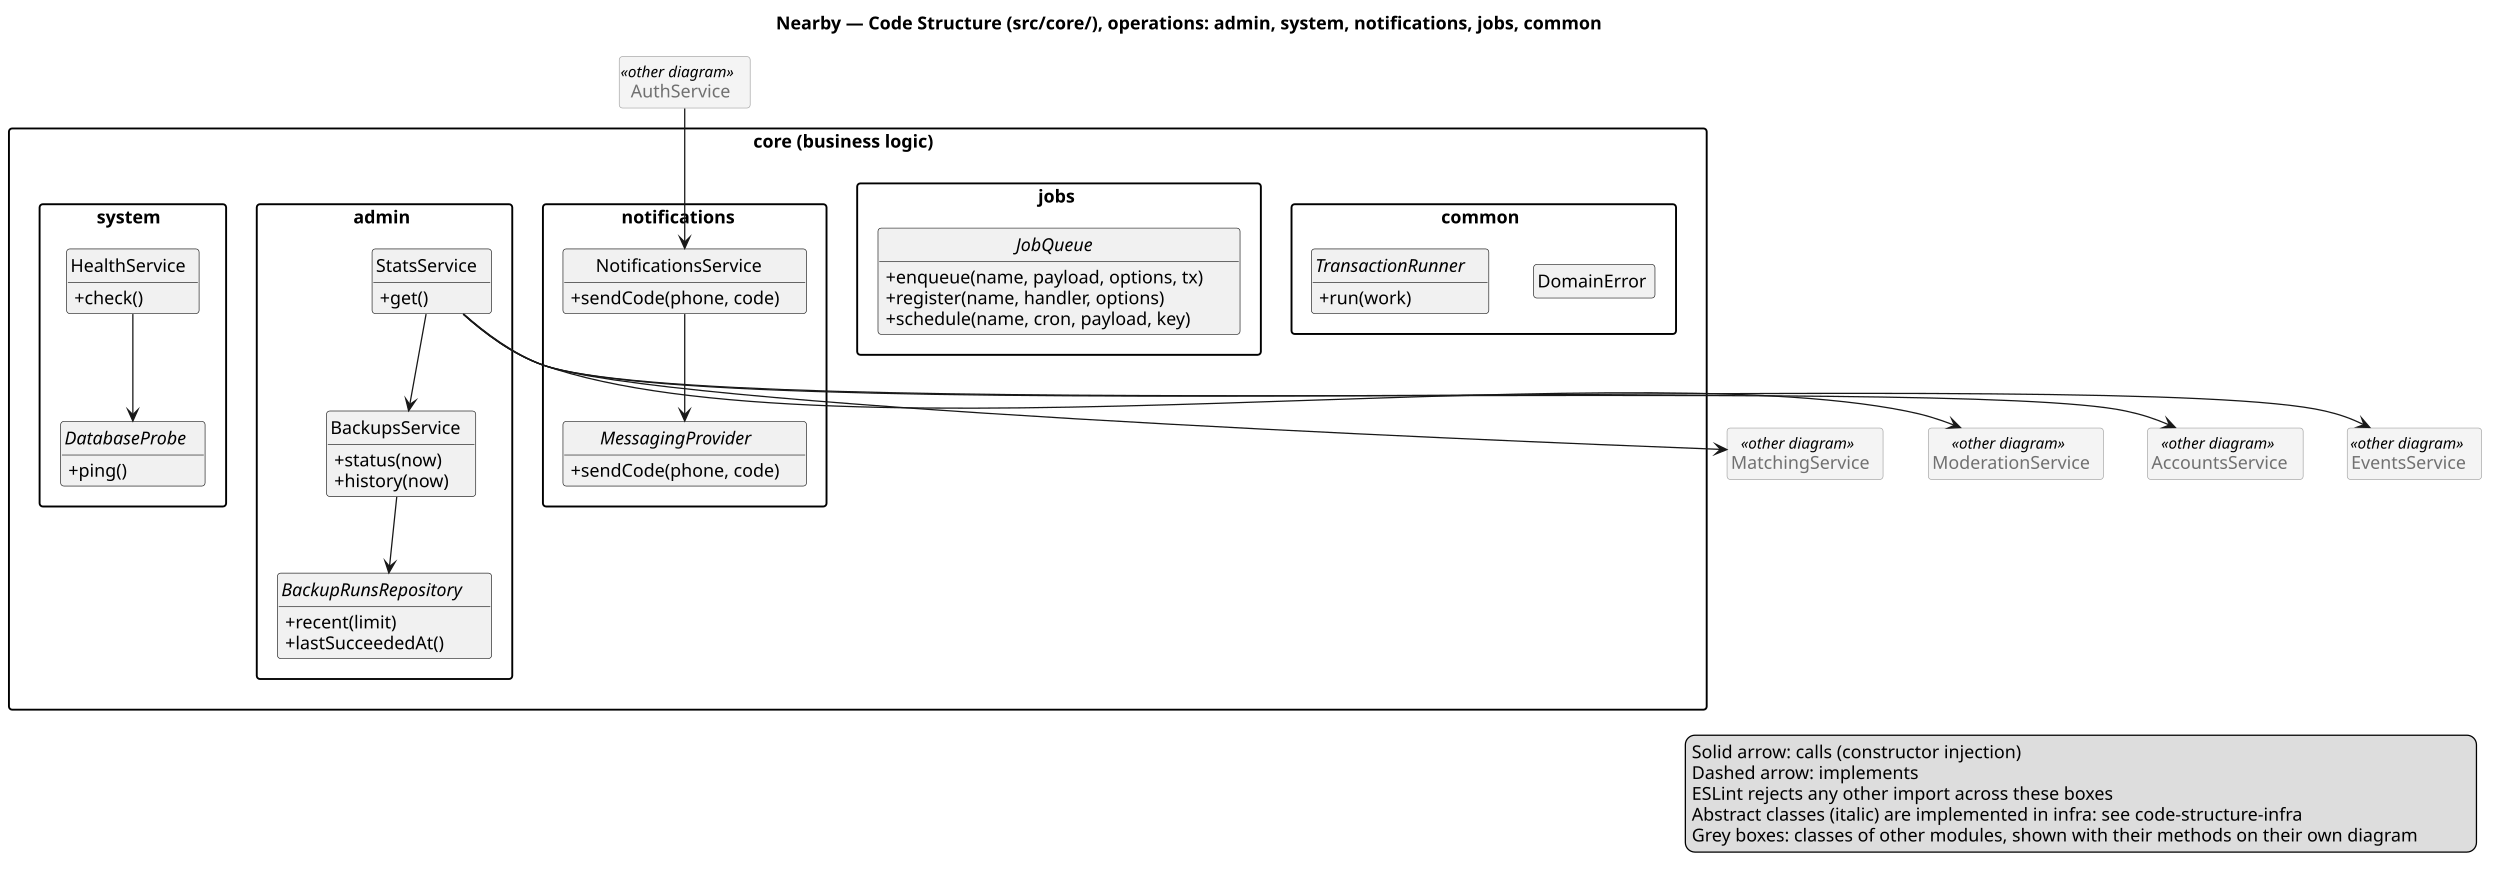
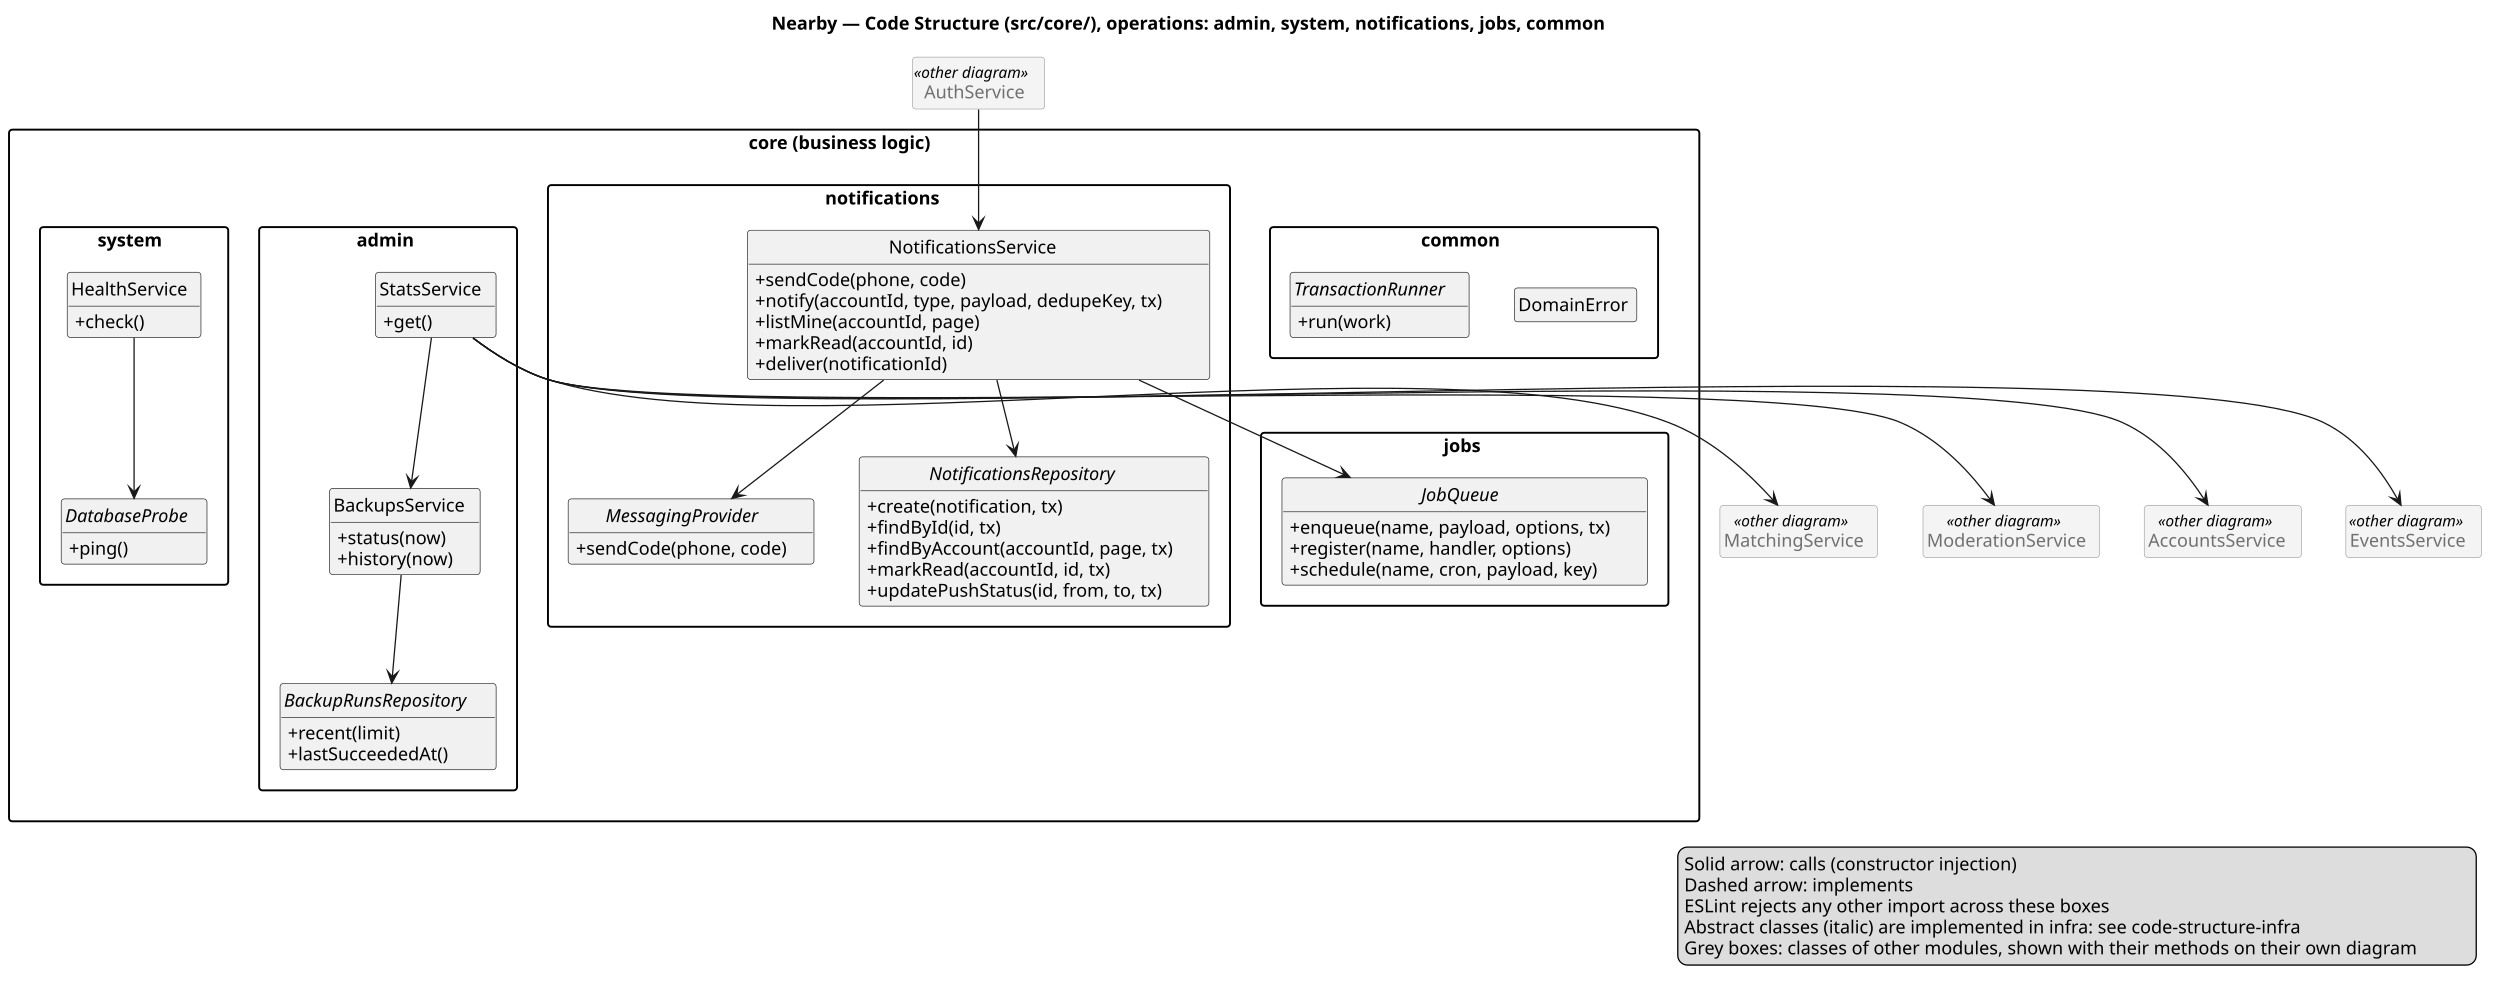
- <svg xmlns="http://www.w3.org/2000/svg" version="1.1" data-diagram-type="CLASS" style="width:1957px;height:686px;background:#FFFFFF;" width="1957px" height="686px" viewBox="0 0 1957 686" zoomAndPan="magnify" preserveAspectRatio="none" contentStyleType="text/css">
+ <svg xmlns="http://www.w3.org/2000/svg" version="1.1" data-diagram-type="CLASS" style="width:1939px;height:767px;background:#FFFFFF;" width="1939px" height="767px" viewBox="0 0 1939 767" zoomAndPan="magnify" preserveAspectRatio="none" contentStyleType="text/css">
  <defs />
  <g font-family="sans-serif" lengthAdjust="spacing">
    <g class="title" data-source-line="5">
-       <text x="607.393" y="22.995" fill="#000" font-size="14" textLength="735.786" font-weight="700">Nearby — Code Structure (src/core/), operations: admin, system, notifications, jobs, common</text>
+       <text x="598.393" y="22.995" fill="#000" font-size="14" textLength="735.786" font-weight="700">Nearby — Code Structure (src/core/), operations: admin, system, notifications, jobs, common</text>
    </g>
    <g class="cluster" data-qualified-name="CORE" id="ent0001" data-source-line="18">
-       <rect x="7" y="100.557" width="1329" height="454.97" fill="none" style="stroke:#000;stroke-width:1.5;" rx="2.5" ry="2.5" />
-       <text x="589.677" y="115.552" fill="#000" font-size="14" textLength="163.646" font-weight="700">core (business logic)</text>
+       <rect x="7" y="100.567" width="1311" height="536.45" fill="none" style="stroke:#000;stroke-width:1.5;" rx="2.5" ry="2.5" />
+       <text x="580.677" y="115.562" fill="#000" font-size="14" textLength="163.646" font-weight="700">core (business logic)</text>
    </g>
    <g class="cluster" data-qualified-name="CORE.admin" id="ent0002" data-source-line="19">
-       <rect x="201" y="159.857" width="200" height="371.67" fill="none" style="stroke:#000;stroke-width:1.5;" rx="2.5" ry="2.5" />
-       <text x="276.589" y="174.852" fill="#000" font-size="14" textLength="48.822" font-weight="700">admin</text>
+       <rect x="201" y="176.157" width="200" height="436.86" fill="none" style="stroke:#000;stroke-width:1.5;" rx="2.5" ry="2.5" />
+       <text x="276.589" y="191.152" fill="#000" font-size="14" textLength="48.822" font-weight="700">admin</text>
    </g>
    <g class="cluster" data-qualified-name="CORE.system" id="ent0006" data-source-line="32">
-       <rect x="31" y="159.857" width="146" height="236.63" fill="none" style="stroke:#000;stroke-width:1.5;" rx="2.5" ry="2.5" />
-       <text x="75.716" y="174.852" fill="#000" font-size="14" textLength="56.567" font-weight="700">system</text>
+       <rect x="31" y="176.157" width="146" height="277.38" fill="none" style="stroke:#000;stroke-width:1.5;" rx="2.5" ry="2.5" />
+       <text x="75.716" y="191.152" fill="#000" font-size="14" textLength="56.567" font-weight="700">system</text>
    </g>
    <g class="cluster" data-qualified-name="CORE.notifications" id="ent0009" data-source-line="40">
-       <rect x="425" y="159.857" width="222" height="236.63" fill="none" style="stroke:#000;stroke-width:1.5;" rx="2.5" ry="2.5" />
-       <text x="486.439" y="174.852" fill="#000" font-size="14" textLength="99.121" font-weight="700">notifications</text>
+       <rect x="425" y="143.567" width="529" height="342.56" fill="none" style="stroke:#000;stroke-width:1.5;" rx="2.5" ry="2.5" />
+       <text x="639.939" y="158.562" fill="#000" font-size="14" textLength="99.121" font-weight="700">notifications</text>
    </g>
-     <g class="cluster" data-qualified-name="CORE.jobs" id="ent0012" data-source-line="48">
-       <rect x="671" y="143.557" width="316" height="134.19" fill="none" style="stroke:#000;stroke-width:1.5;" rx="2.5" ry="2.5" />
-       <text x="812.614" y="158.552" fill="#000" font-size="14" textLength="32.771" font-weight="700">jobs</text>
+     <g class="cluster" data-qualified-name="CORE.jobs" id="ent0013" data-source-line="59">
+       <rect x="978" y="335.647" width="316" height="134.18" fill="none" style="stroke:#000;stroke-width:1.5;" rx="2.5" ry="2.5" />
+       <text x="1119.614" y="350.642" fill="#000" font-size="14" textLength="32.771" font-weight="700">jobs</text>
    </g>
-     <g class="cluster" data-qualified-name="CORE.common" id="ent0014" data-source-line="55">
-       <rect x="1011" y="159.857" width="301" height="101.59" fill="none" style="stroke:#000;stroke-width:1.5;" rx="2.5" ry="2.5" />
-       <text x="1128.161" y="174.852" fill="#000" font-size="14" textLength="66.678" font-weight="700">common</text>
+     <g class="cluster" data-qualified-name="CORE.common" id="ent0015" data-source-line="66">
+       <rect x="985" y="176.157" width="301" height="101.59" fill="none" style="stroke:#000;stroke-width:1.5;" rx="2.5" ry="2.5" />
+       <text x="1102.161" y="191.152" fill="#000" font-size="14" textLength="66.678" font-weight="700">common</text>
    </g>
    <g class="entity" data-qualified-name="CORE.admin.StatsService" id="ent0003" data-source-line="20">
-       <rect x="291.26" y="194.857" width="93.479" height="50.594" fill="#F1F1F1" style="stroke:#181818;stroke-width:0.5;" rx="2.5" ry="2.5" />
-       <text x="294.26" y="212.852" fill="#000" font-size="14" textLength="87.479">StatsService</text>
-       <line x1="292.26" y1="221.154" x2="383.739" y2="221.154" style="stroke:#181818;stroke-width:0.5;" />
-       <text x="297.26" y="238.149" fill="#000" font-size="14" textLength="45.644">+get()</text>
+       <rect x="291.26" y="211.157" width="93.479" height="50.594" fill="#F1F1F1" style="stroke:#181818;stroke-width:0.5;" rx="2.5" ry="2.5" />
+       <text x="294.26" y="229.152" fill="#000" font-size="14" textLength="87.479">StatsService</text>
+       <line x1="292.26" y1="237.454" x2="383.739" y2="237.454" style="stroke:#181818;stroke-width:0.5;" />
+       <text x="297.26" y="254.449" fill="#000" font-size="14" textLength="45.644">+get()</text>
    </g>
    <g class="entity" data-qualified-name="CORE.admin.BackupsService" id="ent0004" data-source-line="23">
-       <rect x="255.61" y="321.747" width="116.783" height="66.891" fill="#F1F1F1" style="stroke:#181818;stroke-width:0.5;" rx="2.5" ry="2.5" />
-       <text x="258.61" y="339.742" fill="#000" font-size="14" textLength="110.783">BackupsService</text>
-       <line x1="256.61" y1="348.044" x2="371.393" y2="348.044" style="stroke:#181818;stroke-width:0.5;" />
-       <text x="261.61" y="365.039" fill="#000" font-size="14" textLength="94.562">+status(now)</text>
-       <text x="261.61" y="381.336" fill="#000" font-size="14" textLength="99.695">+history(now)</text>
+       <rect x="255.61" y="378.787" width="116.783" height="66.891" fill="#F1F1F1" style="stroke:#181818;stroke-width:0.5;" rx="2.5" ry="2.5" />
+       <text x="258.61" y="396.782" fill="#000" font-size="14" textLength="110.783">BackupsService</text>
+       <line x1="256.61" y1="405.084" x2="371.393" y2="405.084" style="stroke:#181818;stroke-width:0.5;" />
+       <text x="261.61" y="422.079" fill="#000" font-size="14" textLength="94.562">+status(now)</text>
+       <text x="261.61" y="438.376" fill="#000" font-size="14" textLength="99.695">+history(now)</text>
    </g>
    <g class="entity" data-qualified-name="CORE.admin.BackupRunsRepository" id="ent0005" data-source-line="27">
-       <rect x="217.21" y="448.637" width="167.588" height="66.891" fill="#F1F1F1" style="stroke:#181818;stroke-width:0.5;" rx="2.5" ry="2.5" />
-       <text x="220.21" y="466.632" fill="#000" font-size="14" textLength="161.588" font-style="italic">BackupRunsRepository</text>
-       <line x1="218.21" y1="474.934" x2="383.798" y2="474.934" style="stroke:#181818;stroke-width:0.5;" />
-       <text x="223.21" y="491.929" fill="#000" font-size="14" textLength="98.492">+recent(limit)</text>
-       <text x="223.21" y="508.226" fill="#000" font-size="14" textLength="139.74">+lastSucceededAt()</text>
+       <rect x="217.21" y="530.127" width="167.588" height="66.891" fill="#F1F1F1" style="stroke:#181818;stroke-width:0.5;" rx="2.5" ry="2.5" />
+       <text x="220.21" y="548.122" fill="#000" font-size="14" textLength="161.588" font-style="italic">BackupRunsRepository</text>
+       <line x1="218.21" y1="556.424" x2="383.798" y2="556.424" style="stroke:#181818;stroke-width:0.5;" />
+       <text x="223.21" y="573.419" fill="#000" font-size="14" textLength="98.492">+recent(limit)</text>
+       <text x="223.21" y="589.716" fill="#000" font-size="14" textLength="139.74">+lastSucceededAt()</text>
    </g>
    <g class="entity" data-qualified-name="CORE.system.HealthService" id="ent0007" data-source-line="33">
-       <rect x="52.14" y="194.857" width="103.713" height="50.594" fill="#F1F1F1" style="stroke:#181818;stroke-width:0.5;" rx="2.5" ry="2.5" />
-       <text x="55.14" y="212.852" fill="#000" font-size="14" textLength="97.713">HealthService</text>
-       <line x1="53.14" y1="221.154" x2="154.853" y2="221.154" style="stroke:#181818;stroke-width:0.5;" />
-       <text x="58.14" y="238.149" fill="#000" font-size="14" textLength="63.643">+check()</text>
+       <rect x="52.14" y="211.157" width="103.713" height="50.594" fill="#F1F1F1" style="stroke:#181818;stroke-width:0.5;" rx="2.5" ry="2.5" />
+       <text x="55.14" y="229.152" fill="#000" font-size="14" textLength="97.713">HealthService</text>
+       <line x1="53.14" y1="237.454" x2="154.853" y2="237.454" style="stroke:#181818;stroke-width:0.5;" />
+       <text x="58.14" y="254.449" fill="#000" font-size="14" textLength="63.643">+check()</text>
    </g>
    <g class="entity" data-qualified-name="CORE.system.DatabaseProbe" id="ent0008" data-source-line="36">
-       <rect x="47.47" y="329.897" width="113.064" height="50.594" fill="#F1F1F1" style="stroke:#181818;stroke-width:0.5;" rx="2.5" ry="2.5" />
-       <text x="50.47" y="347.892" fill="#000" font-size="14" textLength="107.064" font-style="italic">DatabaseProbe</text>
-       <line x1="48.47" y1="356.194" x2="159.534" y2="356.194" style="stroke:#181818;stroke-width:0.5;" />
-       <text x="53.47" y="373.189" fill="#000" font-size="14" textLength="53.19">+ping()</text>
+       <rect x="47.47" y="386.937" width="113.064" height="50.594" fill="#F1F1F1" style="stroke:#181818;stroke-width:0.5;" rx="2.5" ry="2.5" />
+       <text x="50.47" y="404.932" fill="#000" font-size="14" textLength="107.064" font-style="italic">DatabaseProbe</text>
+       <line x1="48.47" y1="413.234" x2="159.534" y2="413.234" style="stroke:#181818;stroke-width:0.5;" />
+       <text x="53.47" y="430.229" fill="#000" font-size="14" textLength="53.19">+ping()</text>
    </g>
    <g class="entity" data-qualified-name="CORE.notifications.NotificationsService" id="ent0010" data-source-line="41">
-       <rect x="440.68" y="194.857" width="190.637" height="50.594" fill="#F1F1F1" style="stroke:#181818;stroke-width:0.5;" rx="2.5" ry="2.5" />
-       <text x="466.316" y="212.852" fill="#000" font-size="14" textLength="139.364">NotificationsService</text>
-       <line x1="441.68" y1="221.154" x2="630.317" y2="221.154" style="stroke:#181818;stroke-width:0.5;" />
-       <text x="446.68" y="238.149" fill="#000" font-size="14" textLength="178.637">+sendCode(phone, code)</text>
+       <rect x="579.68" y="178.567" width="358.637" height="115.781" fill="#F1F1F1" style="stroke:#181818;stroke-width:0.5;" rx="2.5" ry="2.5" />
+       <text x="689.316" y="196.562" fill="#000" font-size="14" textLength="139.364">NotificationsService</text>
+       <line x1="580.68" y1="204.864" x2="937.317" y2="204.864" style="stroke:#181818;stroke-width:0.5;" />
+       <text x="585.68" y="221.859" fill="#000" font-size="14" textLength="178.637">+sendCode(phone, code)</text>
+       <text x="585.68" y="238.156" fill="#000" font-size="14" textLength="346.637">+notify(accountId, type, payload, dedupeKey, tx)</text>
+       <text x="585.68" y="254.453" fill="#000" font-size="14" textLength="189.328">+listMine(accountId, page)</text>
+       <text x="585.68" y="270.749" fill="#000" font-size="14" textLength="185.008">+markRead(accountId, id)</text>
+       <text x="585.68" y="287.046" fill="#000" font-size="14" textLength="162.333">+deliver(notificationId)</text>
    </g>
-     <g class="entity" data-qualified-name="CORE.notifications.MessagingProvider" id="ent0011" data-source-line="44">
-       <rect x="440.68" y="329.897" width="190.637" height="50.594" fill="#F1F1F1" style="stroke:#181818;stroke-width:0.5;" rx="2.5" ry="2.5" />
-       <text x="469.703" y="347.892" fill="#000" font-size="14" textLength="132.59" font-style="italic">MessagingProvider</text>
-       <line x1="441.68" y1="356.194" x2="630.317" y2="356.194" style="stroke:#181818;stroke-width:0.5;" />
-       <text x="446.68" y="373.189" fill="#000" font-size="14" textLength="178.637">+sendCode(phone, code)</text>
+     <g class="entity" data-qualified-name="CORE.notifications.MessagingProvider" id="ent0011" data-source-line="48">
+       <rect x="440.68" y="386.937" width="190.637" height="50.594" fill="#F1F1F1" style="stroke:#181818;stroke-width:0.5;" rx="2.5" ry="2.5" />
+       <text x="469.703" y="404.932" fill="#000" font-size="14" textLength="132.59" font-style="italic">MessagingProvider</text>
+       <line x1="441.68" y1="413.234" x2="630.317" y2="413.234" style="stroke:#181818;stroke-width:0.5;" />
+       <text x="446.68" y="430.229" fill="#000" font-size="14" textLength="178.637">+sendCode(phone, code)</text>
    </g>
-     <g class="entity" data-qualified-name="CORE.jobs.JobQueue" id="ent0013" data-source-line="49">
-       <rect x="687.29" y="178.557" width="283.414" height="83.188" fill="#F1F1F1" style="stroke:#181818;stroke-width:0.5;" rx="2.5" ry="2.5" />
-       <text x="795.21" y="196.552" fill="#000" font-size="14" textLength="67.573" font-style="italic">JobQueue</text>
-       <line x1="688.29" y1="204.854" x2="969.704" y2="204.854" style="stroke:#181818;stroke-width:0.5;" />
-       <text x="693.29" y="221.849" fill="#000" font-size="14" textLength="271.414">+enqueue(name, payload, options, tx)</text>
-       <text x="693.29" y="238.146" fill="#000" font-size="14" textLength="239.49">+register(name, handler, options)</text>
-       <text x="693.29" y="254.443" fill="#000" font-size="14" textLength="263.368">+schedule(name, cron, payload, key)</text>
+     <g class="entity" data-qualified-name="CORE.notifications.NotificationsRepository" id="ent0012" data-source-line="51">
+       <rect x="666.39" y="354.347" width="271.226" height="115.781" fill="#F1F1F1" style="stroke:#181818;stroke-width:0.5;" rx="2.5" ry="2.5" />
+       <text x="720.655" y="372.342" fill="#000" font-size="14" textLength="162.695" font-style="italic">NotificationsRepository</text>
+       <line x1="667.39" y1="380.644" x2="936.616" y2="380.644" style="stroke:#181818;stroke-width:0.5;" />
+       <text x="672.39" y="397.639" fill="#000" font-size="14" textLength="168.807">+create(notification, tx)</text>
+       <text x="672.39" y="413.936" fill="#000" font-size="14" textLength="115.589">+findById(id, tx)</text>
+       <text x="672.39" y="430.233" fill="#000" font-size="14" textLength="259.226">+findByAccount(accountId, page, tx)</text>
+       <text x="672.39" y="446.529" fill="#000" font-size="14" textLength="207.683">+markRead(accountId, id, tx)</text>
+       <text x="672.39" y="462.826" fill="#000" font-size="14" textLength="250.271">+updatePushStatus(id, from, to, tx)</text>
    </g>
-     <g class="entity" data-qualified-name="CORE.common.TransactionRunner" id="ent0015" data-source-line="56">
-       <rect x="1026.57" y="194.857" width="138.863" height="50.594" fill="#F1F1F1" style="stroke:#181818;stroke-width:0.5;" rx="2.5" ry="2.5" />
-       <text x="1029.57" y="212.852" fill="#000" font-size="14" textLength="132.863" font-style="italic">TransactionRunner</text>
-       <line x1="1027.57" y1="221.154" x2="1164.433" y2="221.154" style="stroke:#181818;stroke-width:0.5;" />
-       <text x="1032.57" y="238.149" fill="#000" font-size="14" textLength="80.035">+run(work)</text>
+     <g class="entity" data-qualified-name="CORE.jobs.JobQueue" id="ent0014" data-source-line="60">
+       <rect x="994.29" y="370.647" width="283.414" height="83.188" fill="#F1F1F1" style="stroke:#181818;stroke-width:0.5;" rx="2.5" ry="2.5" />
+       <text x="1102.21" y="388.642" fill="#000" font-size="14" textLength="67.573" font-style="italic">JobQueue</text>
+       <line x1="995.29" y1="396.944" x2="1276.704" y2="396.944" style="stroke:#181818;stroke-width:0.5;" />
+       <text x="1000.29" y="413.939" fill="#000" font-size="14" textLength="271.414">+enqueue(name, payload, options, tx)</text>
+       <text x="1000.29" y="430.236" fill="#000" font-size="14" textLength="239.49">+register(name, handler, options)</text>
+       <text x="1000.29" y="446.533" fill="#000" font-size="14" textLength="263.368">+schedule(name, cron, payload, key)</text>
    </g>
-     <g class="entity" data-qualified-name="CORE.common.DomainError" id="ent0016" data-source-line="59">
-       <rect x="1200.5" y="207.007" width="95.004" height="26.297" fill="#F1F1F1" style="stroke:#181818;stroke-width:0.5;" rx="2.5" ry="2.5" />
-       <text x="1203.5" y="225.002" fill="#000" font-size="14" textLength="89.004">DomainError</text>
+     <g class="entity" data-qualified-name="CORE.common.TransactionRunner" id="ent0016" data-source-line="67">
+       <rect x="1000.57" y="211.157" width="138.863" height="50.594" fill="#F1F1F1" style="stroke:#181818;stroke-width:0.5;" rx="2.5" ry="2.5" />
+       <text x="1003.57" y="229.152" fill="#000" font-size="14" textLength="132.863" font-style="italic">TransactionRunner</text>
+       <line x1="1001.57" y1="237.454" x2="1138.433" y2="237.454" style="stroke:#181818;stroke-width:0.5;" />
+       <text x="1006.57" y="254.449" fill="#000" font-size="14" textLength="80.035">+run(work)</text>
    </g>
-     <g class="entity" data-qualified-name="AccountsService" id="ent0017" data-source-line="64">
-       <rect x="1681.1" y="335.057" width="121.808" height="40.266" fill="#F4F4F4" style="stroke:#A0A0A0;stroke-width:0.5;" rx="2.5" ry="2.5" />
-       <text x="1691.757" y="351.196" fill="#000" font-size="12" textLength="100.494" font-style="italic">«other diagram»</text>
-       <text x="1684.1" y="367.021" fill="#707070" font-size="14" textLength="115.808">AccountsService</text>
+     <g class="entity" data-qualified-name="CORE.common.DomainError" id="ent0017" data-source-line="70">
+       <rect x="1174.5" y="223.307" width="95.004" height="26.297" fill="#F1F1F1" style="stroke:#181818;stroke-width:0.5;" rx="2.5" ry="2.5" />
+       <text x="1177.5" y="241.302" fill="#000" font-size="14" textLength="89.004">DomainError</text>
    </g>
-     <g class="entity" data-qualified-name="EventsService" id="ent0018" data-source-line="65">
-       <rect x="1837.43" y="335.057" width="105.142" height="40.266" fill="#F4F4F4" style="stroke:#A0A0A0;stroke-width:0.5;" rx="2.5" ry="2.5" />
-       <text x="1839.754" y="351.196" fill="#000" font-size="12" textLength="100.494" font-style="italic">«other diagram»</text>
-       <text x="1840.43" y="367.021" fill="#707070" font-size="14" textLength="99.142">EventsService</text>
+     <g class="entity" data-qualified-name="AccountsService" id="ent0018" data-source-line="75">
+       <rect x="1663.1" y="392.107" width="121.808" height="40.266" fill="#F4F4F4" style="stroke:#A0A0A0;stroke-width:0.5;" rx="2.5" ry="2.5" />
+       <text x="1673.757" y="408.246" fill="#000" font-size="12" textLength="100.494" font-style="italic">«other diagram»</text>
+       <text x="1666.1" y="424.071" fill="#707070" font-size="14" textLength="115.808">AccountsService</text>
    </g>
-     <g class="entity" data-qualified-name="MatchingService" id="ent0019" data-source-line="66">
-       <rect x="1351.95" y="335.057" width="122.108" height="40.266" fill="#F4F4F4" style="stroke:#A0A0A0;stroke-width:0.5;" rx="2.5" ry="2.5" />
-       <text x="1362.757" y="351.196" fill="#000" font-size="12" textLength="100.494" font-style="italic">«other diagram»</text>
-       <text x="1354.95" y="367.021" fill="#707070" font-size="14" textLength="116.108">MatchingService</text>
+     <g class="entity" data-qualified-name="EventsService" id="ent0019" data-source-line="76">
+       <rect x="1819.43" y="392.107" width="105.142" height="40.266" fill="#F4F4F4" style="stroke:#A0A0A0;stroke-width:0.5;" rx="2.5" ry="2.5" />
+       <text x="1821.754" y="408.246" fill="#000" font-size="12" textLength="100.494" font-style="italic">«other diagram»</text>
+       <text x="1822.43" y="424.071" fill="#707070" font-size="14" textLength="99.142">EventsService</text>
    </g>
-     <g class="entity" data-qualified-name="ModerationService" id="ent0020" data-source-line="67">
-       <rect x="1509.48" y="335.057" width="137.038" height="40.266" fill="#F4F4F4" style="stroke:#A0A0A0;stroke-width:0.5;" rx="2.5" ry="2.5" />
-       <text x="1527.752" y="351.196" fill="#000" font-size="12" textLength="100.494" font-style="italic">«other diagram»</text>
-       <text x="1512.48" y="367.021" fill="#707070" font-size="14" textLength="131.038">ModerationService</text>
+     <g class="entity" data-qualified-name="MatchingService" id="ent0020" data-source-line="77">
+       <rect x="1333.95" y="392.107" width="122.108" height="40.266" fill="#F4F4F4" style="stroke:#A0A0A0;stroke-width:0.5;" rx="2.5" ry="2.5" />
+       <text x="1344.757" y="408.246" fill="#000" font-size="12" textLength="100.494" font-style="italic">«other diagram»</text>
+       <text x="1336.95" y="424.071" fill="#707070" font-size="14" textLength="116.108">MatchingService</text>
    </g>
-     <g class="entity" data-qualified-name="AuthService" id="ent0021" data-source-line="68">
-       <rect x="484.75" y="44.297" width="102.494" height="40.266" fill="#F4F4F4" style="stroke:#A0A0A0;stroke-width:0.5;" rx="2.5" ry="2.5" />
-       <text x="485.75" y="60.436" fill="#000" font-size="12" textLength="100.494" font-style="italic">«other diagram»</text>
-       <text x="493.72" y="76.261" fill="#707070" font-size="14" textLength="84.554">AuthService</text>
+     <g class="entity" data-qualified-name="ModerationService" id="ent0021" data-source-line="78">
+       <rect x="1491.48" y="392.107" width="137.038" height="40.266" fill="#F4F4F4" style="stroke:#A0A0A0;stroke-width:0.5;" rx="2.5" ry="2.5" />
+       <text x="1509.752" y="408.246" fill="#000" font-size="12" textLength="100.494" font-style="italic">«other diagram»</text>
+       <text x="1494.48" y="424.071" fill="#707070" font-size="14" textLength="131.038">ModerationService</text>
    </g>
-     <g class="link" data-entity-1="ent0021" data-entity-2="ent0010" id="lnk22" data-source-line="71" data-link-type="dependency">
-       <path d="M536,84.897 C536,112.767 536,159.037 536,189.517" style="stroke:#181818;stroke-width:1;" fill="none" id="AuthService-to-NotificationsService" codeLine="71" />
-       <polygon points="536,194.517,540,185.517,536,189.517,532,185.517,536,194.517" fill="#181818" style="stroke:#181818;stroke-width:1;stroke-linejoin:miter;stroke-miterlimit:10;" />
+     <g class="entity" data-qualified-name="AuthService" id="ent0022" data-source-line="79">
+       <rect x="707.75" y="44.297" width="102.494" height="40.266" fill="#F4F4F4" style="stroke:#A0A0A0;stroke-width:0.5;" rx="2.5" ry="2.5" />
+       <text x="708.75" y="60.436" fill="#000" font-size="12" textLength="100.494" font-style="italic">«other diagram»</text>
+       <text x="716.72" y="76.261" fill="#707070" font-size="14" textLength="84.554">AuthService</text>
    </g>
-     <g class="link" data-entity-1="ent0003" data-entity-2="ent0017" id="lnk23" data-source-line="72" data-link-type="dependency">
-       <path d="M362.58,245.877 C378.8,260.437 401.36,277.547 425,285.747 C555.12,330.877 1529.35,292.817 1664,321.747 C1677.05,324.547 1686.08,327.498 1698.22,332.668" style="stroke:#181818;stroke-width:1;" fill="none" id="StatsService-to-AccountsService" codeLine="72" />
-       <polygon points="1702.82,334.627,1696.107,327.42,1698.22,332.668,1692.972,334.781,1702.82,334.627" fill="#181818" style="stroke:#181818;stroke-width:1;stroke-linejoin:miter;stroke-miterlimit:10;" />
+     <g class="link" data-entity-1="ent0022" data-entity-2="ent0010" id="lnk23" data-source-line="82" data-link-type="dependency">
+       <path d="M759,84.937 C759,107.527 759,140.777 759,173.067" style="stroke:#181818;stroke-width:1;" fill="none" id="AuthService-to-NotificationsService" codeLine="82" />
+       <polygon points="759,178.067,763,169.067,759,173.067,755,169.067,759,178.067" fill="#181818" style="stroke:#181818;stroke-width:1;stroke-linejoin:miter;stroke-miterlimit:10;" />
    </g>
-     <g class="link" data-entity-1="ent0003" data-entity-2="ent0018" id="lnk24" data-source-line="73" data-link-type="dependency">
-       <path d="M362.57,245.907 C378.79,260.467 401.35,277.587 425,285.747 C571.57,336.317 1669.03,286.407 1820,321.747 C1831.87,324.527 1839.622,327.284 1850.522,332.454" style="stroke:#181818;stroke-width:1;" fill="none" id="StatsService-to-EventsService" codeLine="73" />
-       <polygon points="1855.04,334.597,1848.623,327.126,1850.522,332.454,1845.194,334.354,1855.04,334.597" fill="#181818" style="stroke:#181818;stroke-width:1;stroke-linejoin:miter;stroke-miterlimit:10;" />
+     <g class="link" data-entity-1="ent0003" data-entity-2="ent0018" id="lnk24" data-source-line="83" data-link-type="dependency">
+       <path d="M366.89,262.197 C382.9,274.327 403.81,287.717 425,294.347 C554.53,334.867 1522.28,271.857 1646,327.647 C1675.68,341.027 1696.61,367.378 1709.79,387.598" style="stroke:#181818;stroke-width:1;" fill="none" id="StatsService-to-AccountsService" codeLine="83" />
+       <polygon points="1712.52,391.787,1710.956,382.063,1709.79,387.598,1704.254,386.431,1712.52,391.787" fill="#181818" style="stroke:#181818;stroke-width:1;stroke-linejoin:miter;stroke-miterlimit:10;" />
    </g>
-     <g class="link" data-entity-1="ent0003" data-entity-2="ent0019" id="lnk25" data-source-line="74" data-link-type="dependency">
-       <path d="M363.07,245.877 C379.3,260.237 401.71,277.137 425,285.747 C511.69,317.777 1144.644,344.098 1346.764,351.758" style="stroke:#181818;stroke-width:1;" fill="none" id="StatsService-to-MatchingService" codeLine="74" />
-       <polygon points="1351.76,351.947,1342.918,347.609,1346.764,351.758,1342.615,355.603,1351.76,351.947" fill="#181818" style="stroke:#181818;stroke-width:1;stroke-linejoin:miter;stroke-miterlimit:10;" />
+     <g class="link" data-entity-1="ent0003" data-entity-2="ent0019" id="lnk25" data-source-line="84" data-link-type="dependency">
+       <path d="M366.88,262.227 C382.89,274.357 403.8,287.747 425,294.347 C571.13,339.817 1664.12,261.217 1802,327.647 C1829.97,341.117 1848.375,367.281 1859.755,387.471" style="stroke:#181818;stroke-width:1;" fill="none" id="StatsService-to-EventsService" codeLine="84" />
+       <polygon points="1862.21,391.827,1861.275,382.022,1859.755,387.471,1854.306,385.951,1862.21,391.827" fill="#181818" style="stroke:#181818;stroke-width:1;stroke-linejoin:miter;stroke-miterlimit:10;" />
    </g>
-     <g class="link" data-entity-1="ent0003" data-entity-2="ent0020" id="lnk26" data-source-line="75" data-link-type="dependency">
-       <path d="M362.59,245.837 C378.82,260.377 401.38,277.487 425,285.747 C648.96,364.007 1259.35,275.257 1492,321.747 C1506.24,324.587 1516.554,327.72 1529.954,332.88" style="stroke:#181818;stroke-width:1;" fill="none" id="StatsService-to-ModerationService" codeLine="75" />
-       <polygon points="1534.62,334.677,1527.659,327.71,1529.954,332.88,1524.784,335.176,1534.62,334.677" fill="#181818" style="stroke:#181818;stroke-width:1;stroke-linejoin:miter;stroke-miterlimit:10;" />
+     <g class="link" data-entity-1="ent0003" data-entity-2="ent0020" id="lnk26" data-source-line="85" data-link-type="dependency">
+       <path d="M366.92,262.107 C382.94,274.207 403.85,287.597 425,294.347 C609.12,353.057 1113.47,258.687 1294,327.647 C1328.87,340.957 1357.164,367.802 1375.404,388.052" style="stroke:#181818;stroke-width:1;" fill="none" id="StatsService-to-MatchingService" codeLine="85" />
+       <polygon points="1378.75,391.767,1375.699,382.403,1375.404,388.052,1369.754,387.757,1378.75,391.767" fill="#181818" style="stroke:#181818;stroke-width:1;stroke-linejoin:miter;stroke-miterlimit:10;" />
    </g>
-     <g class="link" data-entity-1="ent0003" data-entity-2="ent0004" id="lnk27" data-source-line="76" data-link-type="dependency">
-       <path d="M333.54,245.867 C329.69,267.207 324.988,293.276 320.768,316.656" style="stroke:#181818;stroke-width:1;" fill="none" id="StatsService-to-BackupsService" codeLine="76" />
-       <polygon points="319.88,321.577,325.415,313.43,320.768,316.656,317.542,312.009,319.88,321.577" fill="#181818" style="stroke:#181818;stroke-width:1;stroke-linejoin:miter;stroke-miterlimit:10;" />
+     <g class="link" data-entity-1="ent0003" data-entity-2="ent0021" id="lnk27" data-source-line="86" data-link-type="dependency">
+       <path d="M366.91,262.157 C382.92,274.277 403.83,287.667 425,294.347 C536.22,329.407 1366.66,282.077 1474,327.647 C1505.43,340.987 1528.919,367.515 1543.869,387.755" style="stroke:#181818;stroke-width:1;" fill="none" id="StatsService-to-ModerationService" codeLine="86" />
+       <polygon points="1546.84,391.777,1544.71,382.161,1543.869,387.755,1538.275,386.914,1546.84,391.777" fill="#181818" style="stroke:#181818;stroke-width:1;stroke-linejoin:miter;stroke-miterlimit:10;" />
    </g>
-     <g class="link" data-entity-1="ent0004" data-entity-2="ent0005" id="lnk28" data-source-line="77" data-link-type="dependency">
-       <path d="M310.58,389.007 C308.67,407.357 306.818,425.194 304.908,443.514" style="stroke:#181818;stroke-width:1;" fill="none" id="BackupsService-to-BackupRunsRepository" codeLine="77" />
-       <polygon points="304.39,448.487,309.302,439.95,304.908,443.514,301.345,439.121,304.39,448.487" fill="#181818" style="stroke:#181818;stroke-width:1;stroke-linejoin:miter;stroke-miterlimit:10;" />
+     <g class="link" data-entity-1="ent0003" data-entity-2="ent0004" id="lnk28" data-source-line="87" data-link-type="dependency">
+       <path d="M334.61,261.987 C330.4,292.487 323.884,339.704 319.204,373.574" style="stroke:#181818;stroke-width:1;" fill="none" id="StatsService-to-BackupsService" codeLine="87" />
+       <polygon points="318.52,378.527,323.714,370.159,319.204,373.574,315.79,369.064,318.52,378.527" fill="#181818" style="stroke:#181818;stroke-width:1;stroke-linejoin:miter;stroke-miterlimit:10;" />
    </g>
-     <g class="link" data-entity-1="ent0007" data-entity-2="ent0008" id="lnk29" data-source-line="78" data-link-type="dependency">
-       <path d="M104,245.867 C104,269.757 104,300.757 104,324.607" style="stroke:#181818;stroke-width:1;" fill="none" id="HealthService-to-DatabaseProbe" codeLine="78" />
-       <polygon points="104,329.607,108,320.607,104,324.607,100,320.607,104,329.607" fill="#181818" style="stroke:#181818;stroke-width:1;stroke-linejoin:miter;stroke-miterlimit:10;" />
+     <g class="link" data-entity-1="ent0004" data-entity-2="ent0005" id="lnk29" data-source-line="88" data-link-type="dependency">
+       <path d="M311.15,446.007 C308.98,470.907 306.442,500.016 304.282,524.896" style="stroke:#181818;stroke-width:1;" fill="none" id="BackupsService-to-BackupRunsRepository" codeLine="88" />
+       <polygon points="303.85,529.877,308.613,521.257,304.282,524.896,300.643,520.565,303.85,529.877" fill="#181818" style="stroke:#181818;stroke-width:1;stroke-linejoin:miter;stroke-miterlimit:10;" />
    </g>
-     <g class="link" data-entity-1="ent0010" data-entity-2="ent0011" id="lnk30" data-source-line="79" data-link-type="dependency">
-       <path d="M536,245.867 C536,269.757 536,300.757 536,324.607" style="stroke:#181818;stroke-width:1;" fill="none" id="NotificationsService-to-MessagingProvider" codeLine="79" />
-       <polygon points="536,329.607,540,320.607,536,324.607,532,320.607,536,329.607" fill="#181818" style="stroke:#181818;stroke-width:1;stroke-linejoin:miter;stroke-miterlimit:10;" />
+     <g class="link" data-entity-1="ent0007" data-entity-2="ent0008" id="lnk30" data-source-line="89" data-link-type="dependency">
+       <path d="M104,261.987 C104,295.007 104,348.447 104,381.547" style="stroke:#181818;stroke-width:1;" fill="none" id="HealthService-to-DatabaseProbe" codeLine="89" />
+       <polygon points="104,386.547,108,377.547,104,381.547,100,377.547,104,386.547" fill="#181818" style="stroke:#181818;stroke-width:1;stroke-linejoin:miter;stroke-miterlimit:10;" />
    </g>
-     <g class="legend" data-source-line="81">
-       <rect x="1319.291" y="575.527" width="619.28" height="91.484" fill="#DDD" style="stroke:#000;stroke-width:1;" rx="7.5" ry="7.5" />
-       <text x="1324.291" y="593.522" fill="#000" font-size="14" textLength="278.852">Solid arrow: calls (constructor injection)</text>
-       <text x="1324.291" y="609.819" fill="#000" font-size="14" textLength="189.574">Dashed arrow: implements</text>
-       <text x="1324.291" y="626.116" fill="#000" font-size="14" textLength="357.26">ESLint rejects any other import across these boxes</text>
-       <text x="1324.291" y="642.413" fill="#000" font-size="14" textLength="519.128">Abstract classes (italic) are implemented in infra: see code-structure-infra</text>
-       <text x="1324.291" y="658.709" fill="#000" font-size="14" textLength="609.28">Grey boxes: classes of other modules, shown with their methods on their own diagram</text>
+     <g class="link" data-entity-1="ent0010" data-entity-2="ent0011" id="lnk31" data-source-line="90" data-link-type="dependency">
+       <path d="M685.36,294.837 C645.4,325.977 602.014,359.783 571.514,383.553" style="stroke:#181818;stroke-width:1;" fill="none" id="NotificationsService-to-MessagingProvider" codeLine="90" />
+       <polygon points="567.57,386.627,577.128,384.249,571.514,383.553,572.21,377.939,567.57,386.627" fill="#181818" style="stroke:#181818;stroke-width:1;stroke-linejoin:miter;stroke-miterlimit:10;" />
+     </g>
+     <g class="link" data-entity-1="ent0010" data-entity-2="ent0012" id="lnk32" data-source-line="91" data-link-type="dependency">
+       <path d="M773.2,294.837 C777.9,313.817 781.918,330.084 786.618,349.054" style="stroke:#181818;stroke-width:1;" fill="none" id="NotificationsService-to-NotificationsRepository" codeLine="91" />
+       <polygon points="787.82,353.907,789.538,344.209,786.618,349.054,781.773,346.133,787.82,353.907" fill="#181818" style="stroke:#181818;stroke-width:1;stroke-linejoin:miter;stroke-miterlimit:10;" />
+     </g>
+     <g class="link" data-entity-1="ent0010" data-entity-2="ent0014" id="lnk33" data-source-line="92" data-link-type="dependency">
+       <path d="M883.49,294.837 C937,319.507 993.78,345.673 1042.59,368.183" style="stroke:#181818;stroke-width:1;" fill="none" id="NotificationsService-to-JobQueue" codeLine="92" />
+       <polygon points="1047.13,370.277,1040.632,362.875,1042.59,368.183,1037.282,370.14,1047.13,370.277" fill="#181818" style="stroke:#181818;stroke-width:1;stroke-linejoin:miter;stroke-miterlimit:10;" />
+     </g>
+     <g class="legend" data-source-line="94">
+       <rect x="1301.291" y="657.017" width="619.28" height="91.484" fill="#DDD" style="stroke:#000;stroke-width:1;" rx="7.5" ry="7.5" />
+       <text x="1306.291" y="675.012" fill="#000" font-size="14" textLength="278.852">Solid arrow: calls (constructor injection)</text>
+       <text x="1306.291" y="691.309" fill="#000" font-size="14" textLength="189.574">Dashed arrow: implements</text>
+       <text x="1306.291" y="707.606" fill="#000" font-size="14" textLength="357.26">ESLint rejects any other import across these boxes</text>
+       <text x="1306.291" y="723.903" fill="#000" font-size="14" textLength="519.128">Abstract classes (italic) are implemented in infra: see code-structure-infra</text>
+       <text x="1306.291" y="740.199" fill="#000" font-size="14" textLength="609.28">Grey boxes: classes of other modules, shown with their methods on their own diagram</text>
    </g>
  </g>
</svg>
